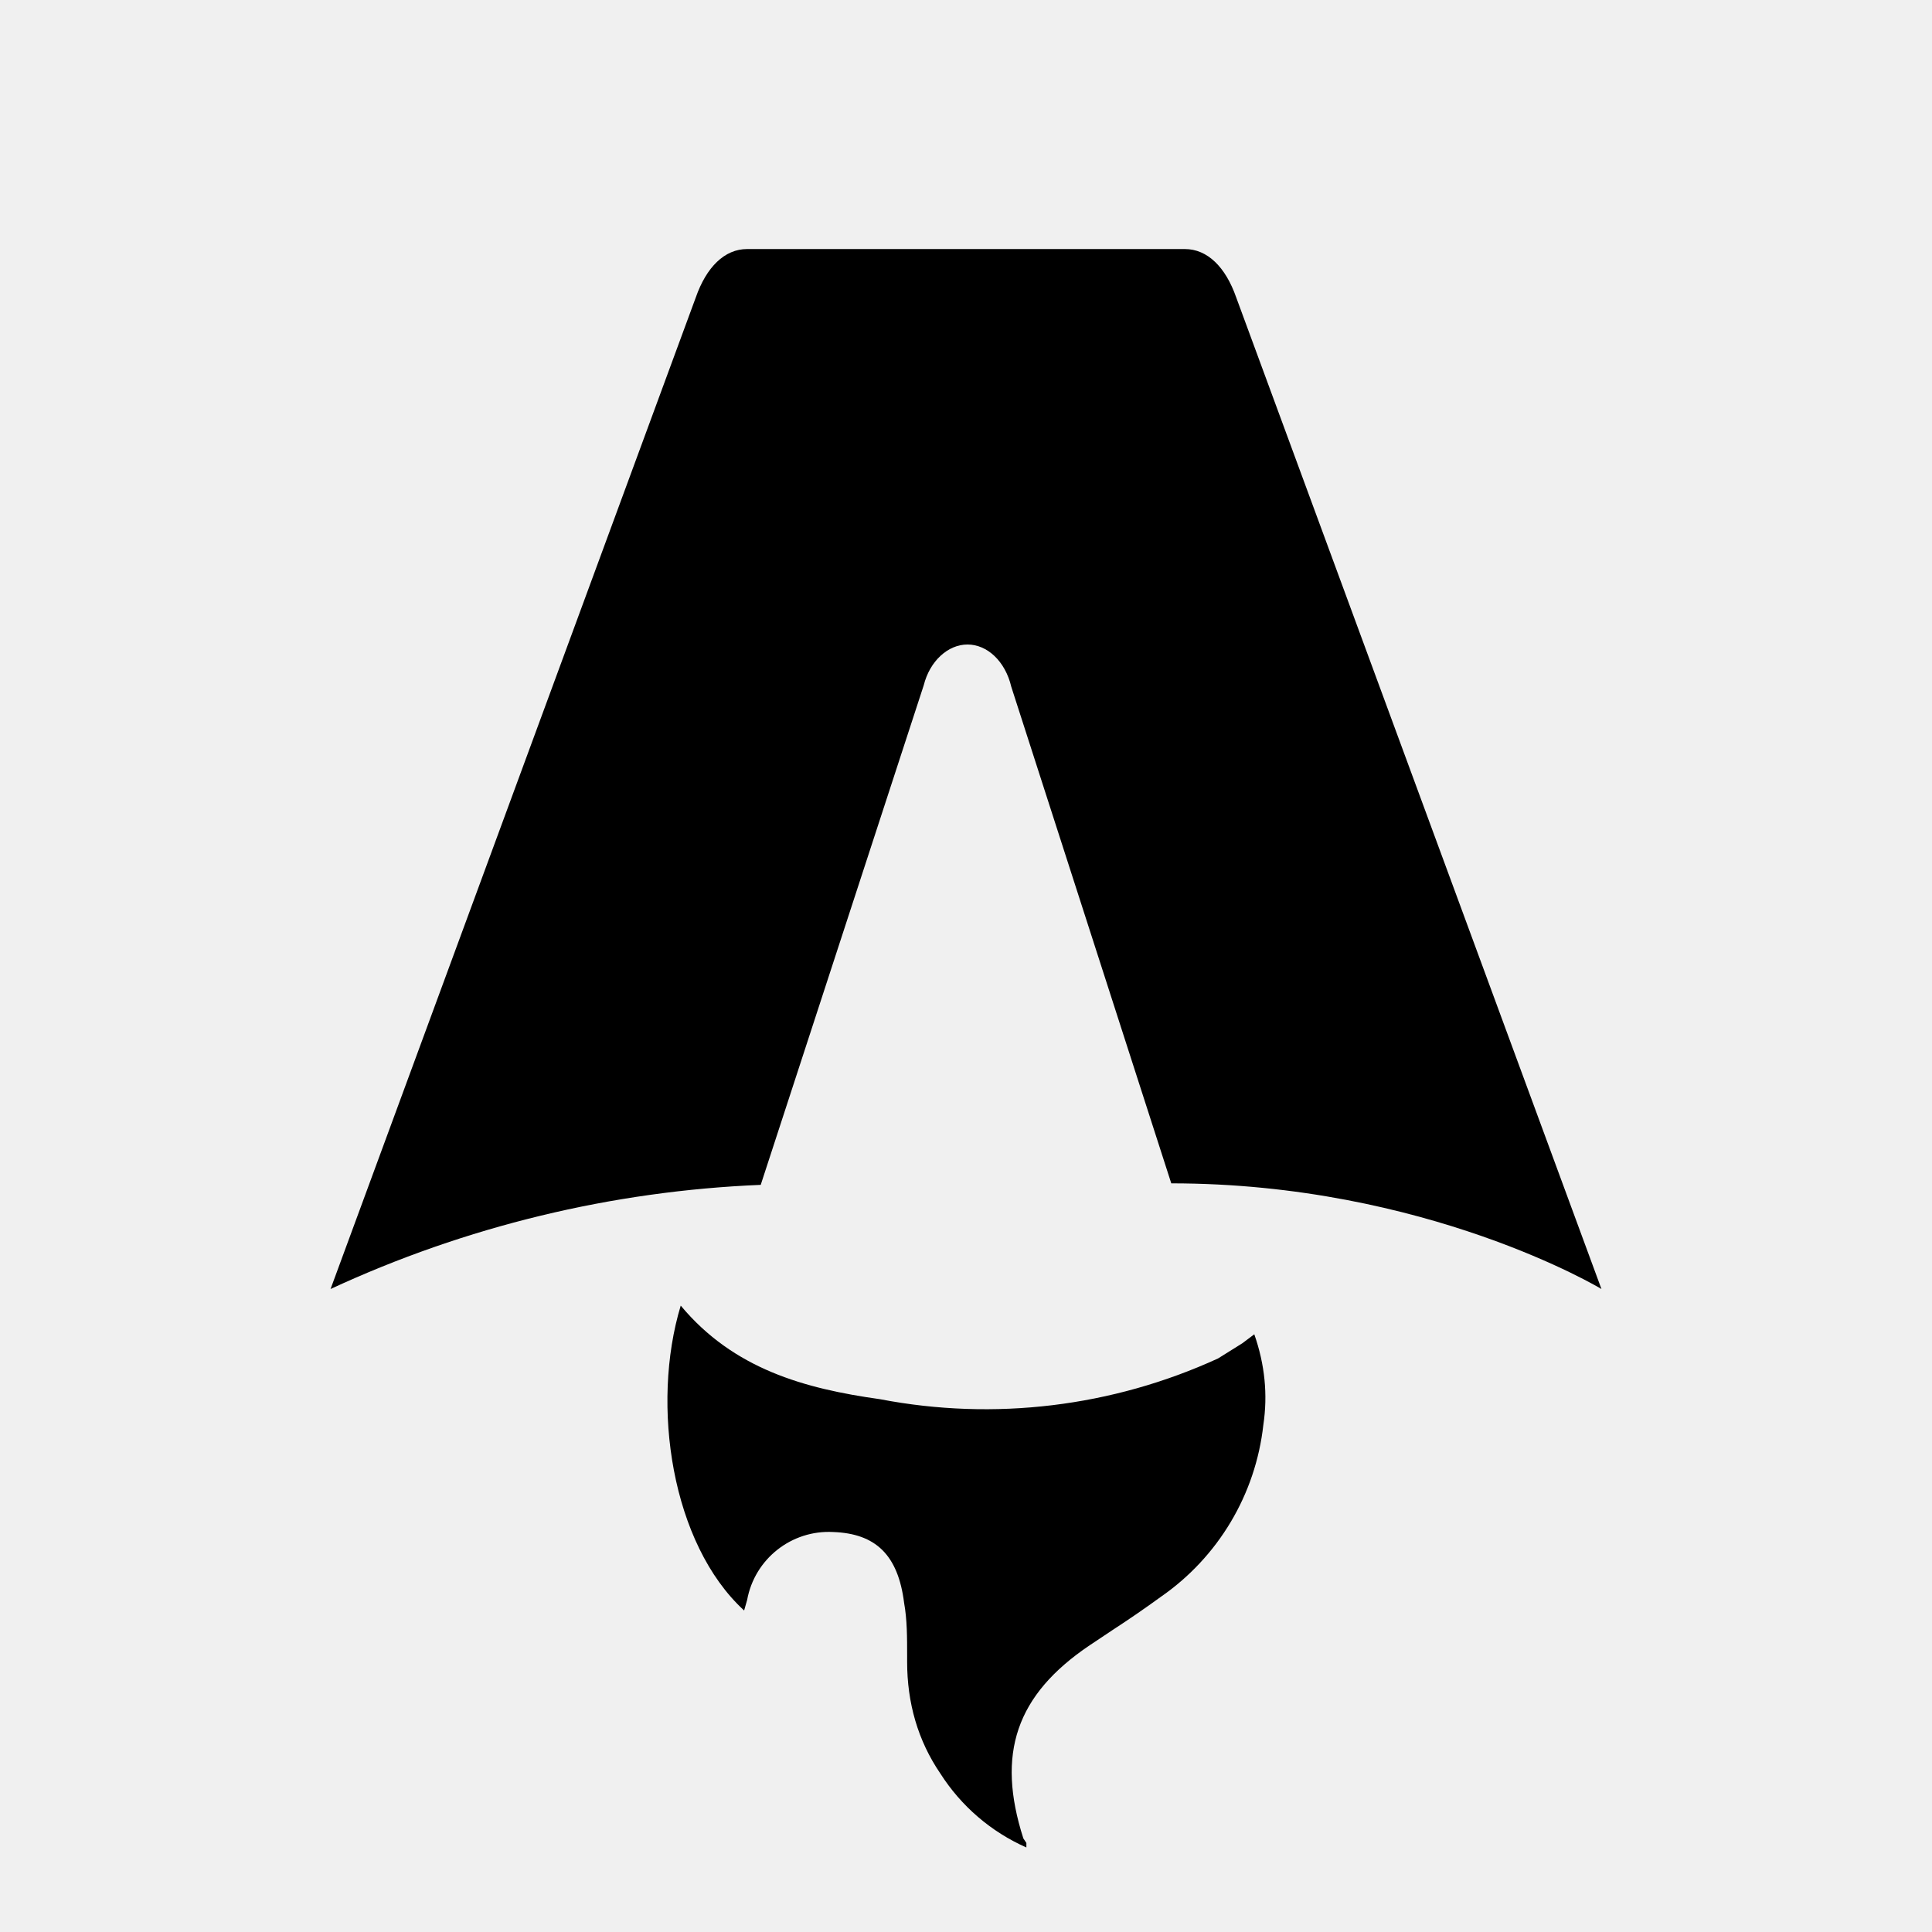
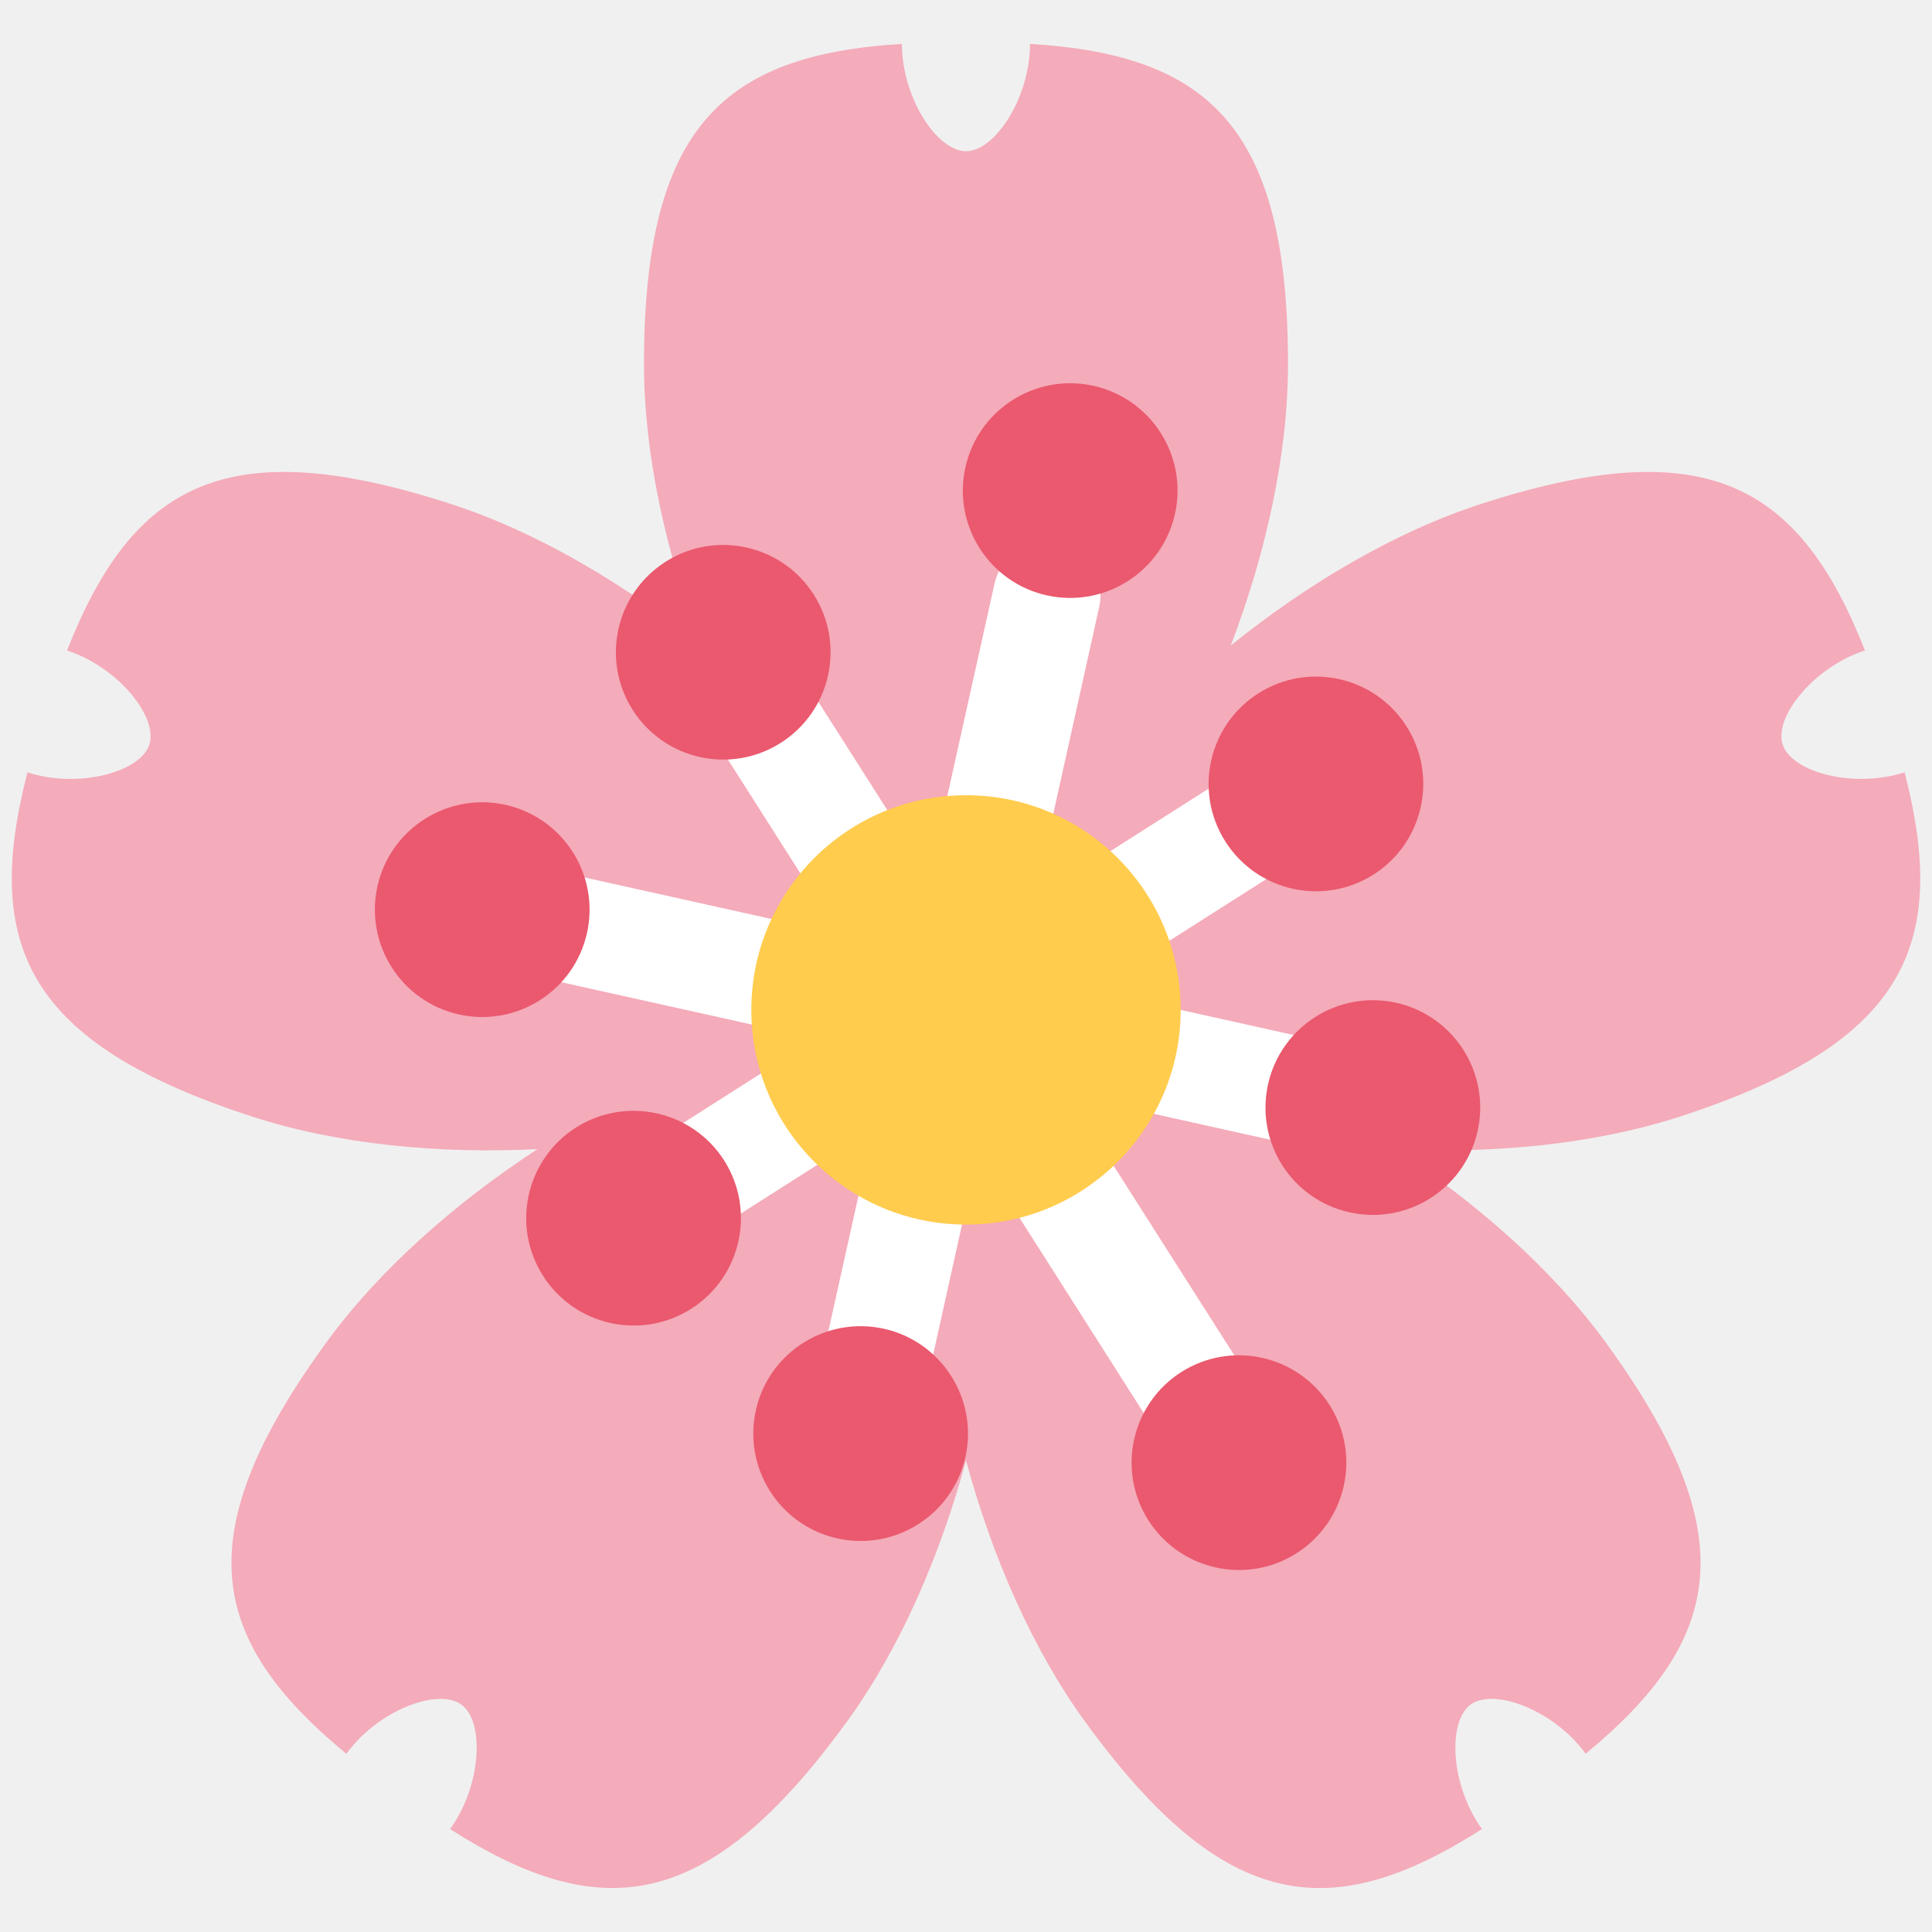
- <svg xmlns="http://www.w3.org/2000/svg" fill="none" viewBox="0 0 128 128">
-   <path d="M50.4 78.5a75.1 75.1 0 0 0-28.5 6.9l24.2-65.7c.7-2 1.9-3.2 3.4-3.2h29c1.5 0 2.7 1.2 3.4 3.2l24.2 65.7s-11.6-7-28.5-7L67 45.5c-.4-1.7-1.6-2.8-2.9-2.8-1.3 0-2.5 1.1-2.9 2.7L50.4 78.5Zm-1.1 28.2Zm-4.2-20.2c-2 6.6-.6 15.8 4.2 20.2a17.5 17.5 0 0 1 .2-.7 5.5 5.5 0 0 1 5.7-4.5c2.8.1 4.3 1.5 4.7 4.7.2 1.1.2 2.3.2 3.5v.4c0 2.7.7 5.2 2.2 7.4a13 13 0 0 0 5.7 4.9v-.3l-.2-.3c-1.8-5.6-.5-9.5 4.4-12.8l1.5-1a73 73 0 0 0 3.2-2.2 16 16 0 0 0 6.8-11.4c.3-2 .1-4-.6-6l-.8.6-1.6 1a37 37 0 0 1-22.4 2.7c-5-.7-9.7-2-13.2-6.2Z" />
-   <style>
-         path { fill: #000; }
-         @media (prefers-color-scheme: dark) {
-             path { fill: #FFF; }
-         }
-     </style>
+ <svg xmlns="http://www.w3.org/2000/svg" viewBox="0 0 36 36">
+   <path fill="#F4ABBA" d="M31.298 20.807c4.197-1.363 5.027-3.182 4.191-6.416-.952.308-2.105-.001-2.272-.518-.168-.513.581-1.443 1.533-1.753-1.223-3.107-2.964-4.089-7.161-2.727-1.606.522-3.238 1.492-4.655 2.635C23.582 10.327 24 8.475 24 6.786c0-4.412-1.473-5.765-4.807-5.968 0 1-.652 2-1.193 2s-1.194-1-1.194-2C13.472 1.021 12 2.374 12 6.786c0 1.689.417 3.541 1.066 5.241-1.416-1.142-3.049-2.111-4.655-2.633-4.197-1.364-5.938-.381-7.162 2.727.951.31 1.701 1.238 1.534 1.753-.167.515-1.32.826-2.271.518-.837 3.233-.005 5.052 4.19 6.415 1.606.521 3.497.697 5.314.605-1.524.994-2.95 2.247-3.943 3.613-2.594 3.57-2.197 5.53.381 7.654.588-.809 1.703-1.235 2.142-.917.438.317.378 1.511-.21 2.32 2.816 1.795 4.803 1.565 7.396-2.003.993-1.366 1.743-3.111 2.218-4.867.475 1.757 1.226 3.501 2.218 4.867 2.594 3.57 4.58 3.798 7.397 2.003-.587-.81-.649-2.002-.21-2.321.437-.317 1.553.107 2.142.917 2.577-2.123 2.973-4.083.381-7.653-.993-1.366-2.42-2.619-3.943-3.613 1.816.092 3.706-.084 5.313-.605zM18 20.337c-.162-.292-.353-.538-.588-.709-.234-.171-.528-.276-.856-.341.228-.244.403-.502.493-.778.09-.275.1-.587.059-.919.302.141.602.228.892.228s.59-.087.894-.229c-.041.332-.031.644.059.919.09.276.265.534.492.778-.327.065-.621.17-.855.341-.236.172-.428.418-.59.71z" />
+   <g fill="#FFF">
+     <path d="M16.795 18.685c-.12.54-.653.88-1.193.76l-5.858-1.302c-.539-.12-.879-.653-.759-1.193.12-.539.654-.879 1.193-.759l5.857 1.302c.54.12.88.653.76 1.192zm.976.218c.12-.54.654-.88 1.193-.76l5.857 1.302c.54.12.879.653.76 1.193-.12.538-.654.879-1.193.759l-5.857-1.302c-.54-.118-.88-.654-.76-1.192z" />
+     <path d="M17.771 18.903c-.466.296-1.083.159-1.38-.308l-3.221-5.061c-.296-.466-.16-1.084.307-1.38.466-.297 1.084-.159 1.38.307l3.222 5.062c.295.466.158 1.083-.308 1.38zm.797 1.252c.466-.296 1.084-.159 1.38.307l3.223 5.062c.296.467.159 1.083-.308 1.381-.466.296-1.084.159-1.381-.307l-3.221-5.062c-.296-.466-.157-1.084.307-1.381z" />
+     <path d="M17.988 17.927c-.539-.12-.879-.654-.759-1.193l1.302-5.857c.119-.539.652-.879 1.192-.759.54.12.879.654.759 1.193l-1.301 5.857c-.119.538-.654.879-1.193.759zm-.217.976c.539.119.879.653.759 1.192l-1.3 5.857c-.121.54-.654.88-1.194.76-.538-.12-.878-.654-.76-1.193l1.303-5.857c.119-.539.653-.879 1.192-.759z" />
+     <path d="M17.771 18.902c-.297-.466-.159-1.083.307-1.38l5.062-3.221c.466-.296 1.084-.16 1.38.307.297.466.159 1.083-.307 1.38l-5.062 3.221c-.466.297-1.084.16-1.38-.307z" />
+     <path d="M17.771 18.902c.296.467.159 1.084-.307 1.381l-5.062 3.222c-.466.296-1.083.16-1.381-.308-.296-.465-.159-1.083.307-1.38l5.062-3.222c.467-.296 1.085-.158 1.381.307z" />
+   </g>
+   <path d="M22.012 25.566c.932-.592 2.168-.317 2.762.614.593.932.318 2.168-.614 2.762-.932.593-2.168.318-2.762-.614-.592-.932-.318-2.168.614-2.762zM14.55 13.841c-.932.593-2.168.319-2.761-.613-.593-.932-.318-2.168.614-2.761.932-.593 2.168-.318 2.761.613.593.932.318 2.168-.614 2.761zm1.92 10.918c1.078.241 1.758 1.31 1.52 2.388-.24 1.078-1.308 1.758-2.387 1.519-1.079-.24-1.758-1.309-1.519-2.387.239-1.079 1.308-1.758 2.386-1.52zm3.037-13.665c-1.078-.239-1.758-1.308-1.518-2.386.239-1.078 1.308-1.758 2.386-1.519 1.078.24 1.759 1.308 1.519 2.386-.241 1.079-1.309 1.758-2.387 1.519zm-6.013 10.53c.592.933.317 2.169-.614 2.763-.932.593-2.168.318-2.762-.615-.593-.931-.318-2.167.613-2.761.933-.592 2.169-.318 2.763.613zm9.339-5.943c-.593-.932-.317-2.168.614-2.761.932-.593 2.168-.318 2.761.614s.317 2.168-.613 2.761c-.933.593-2.169.318-2.762-.614zm.795 4.524c.24-1.079 1.309-1.759 2.387-1.52 1.078.24 1.758 1.309 1.519 2.387-.24 1.078-1.309 1.758-2.387 1.518-1.079-.238-1.758-1.307-1.519-2.385zm-12.69-2.821c-.24 1.079-1.308 1.758-2.386 1.519-1.078-.24-1.758-1.309-1.519-2.387.239-1.078 1.308-1.758 2.386-1.519 1.079.241 1.758 1.309 1.519 2.387z" fill="#EA596E" />
+   <circle fill="#FFCC4D" cx="18" cy="18.818" r="4" />
</svg>
